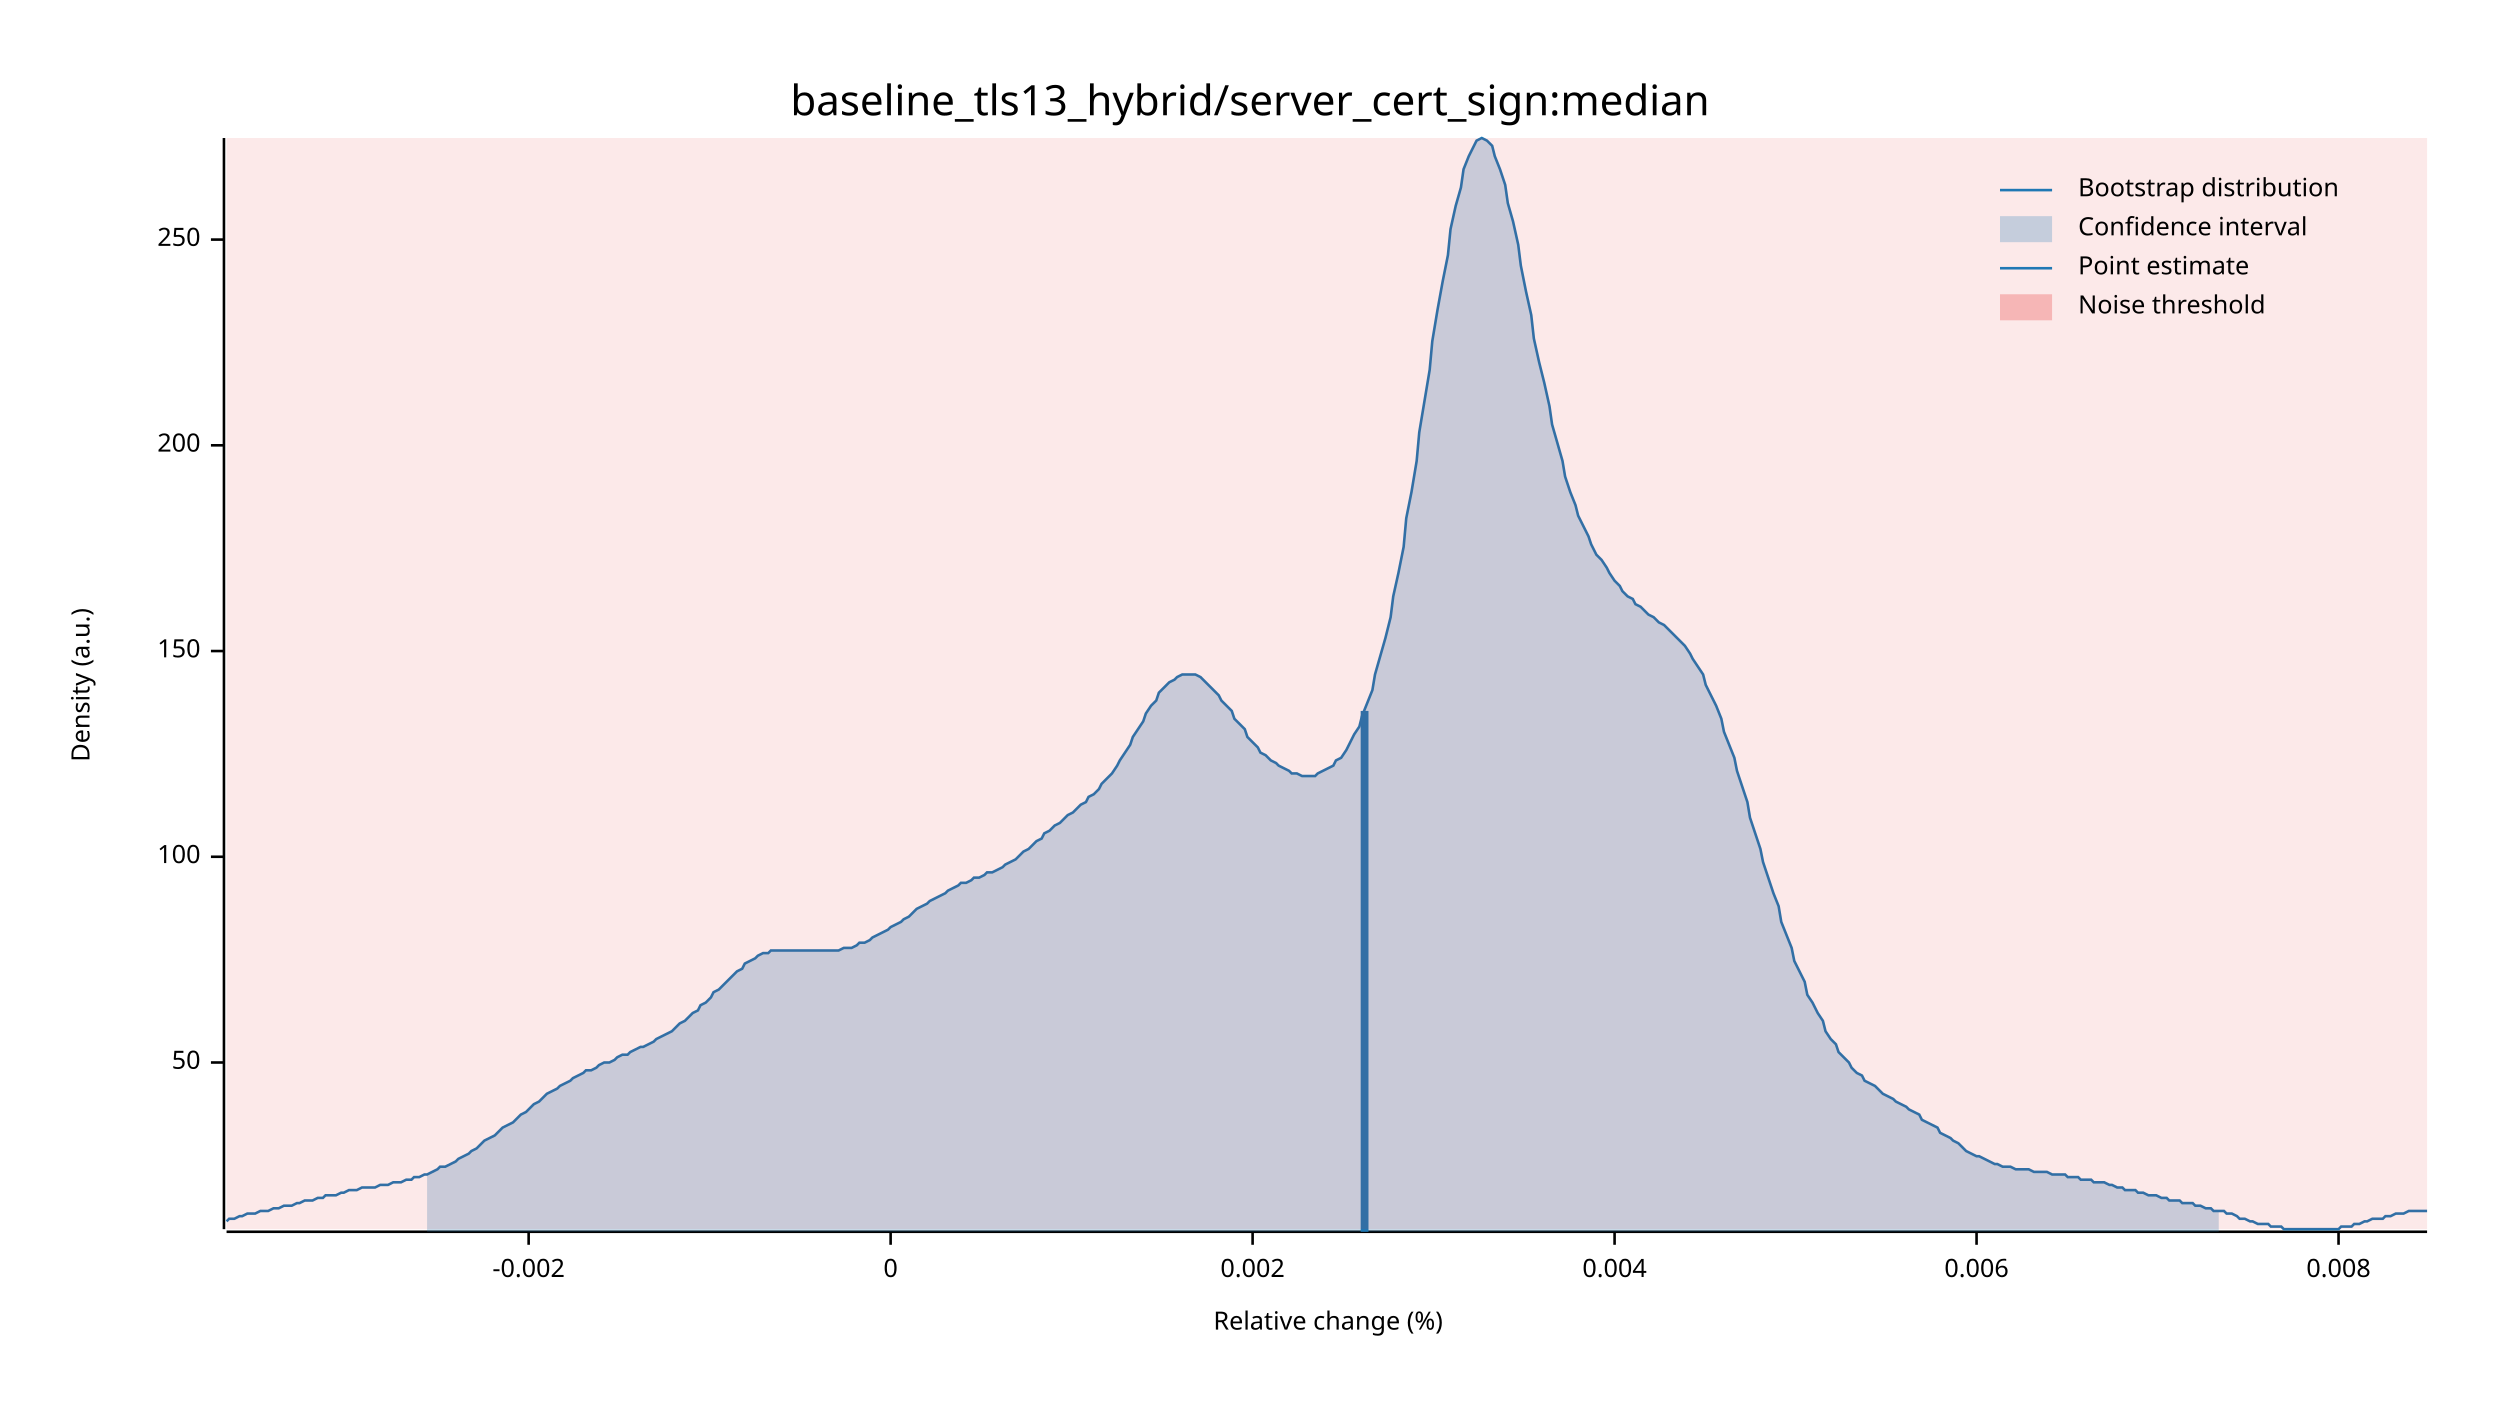
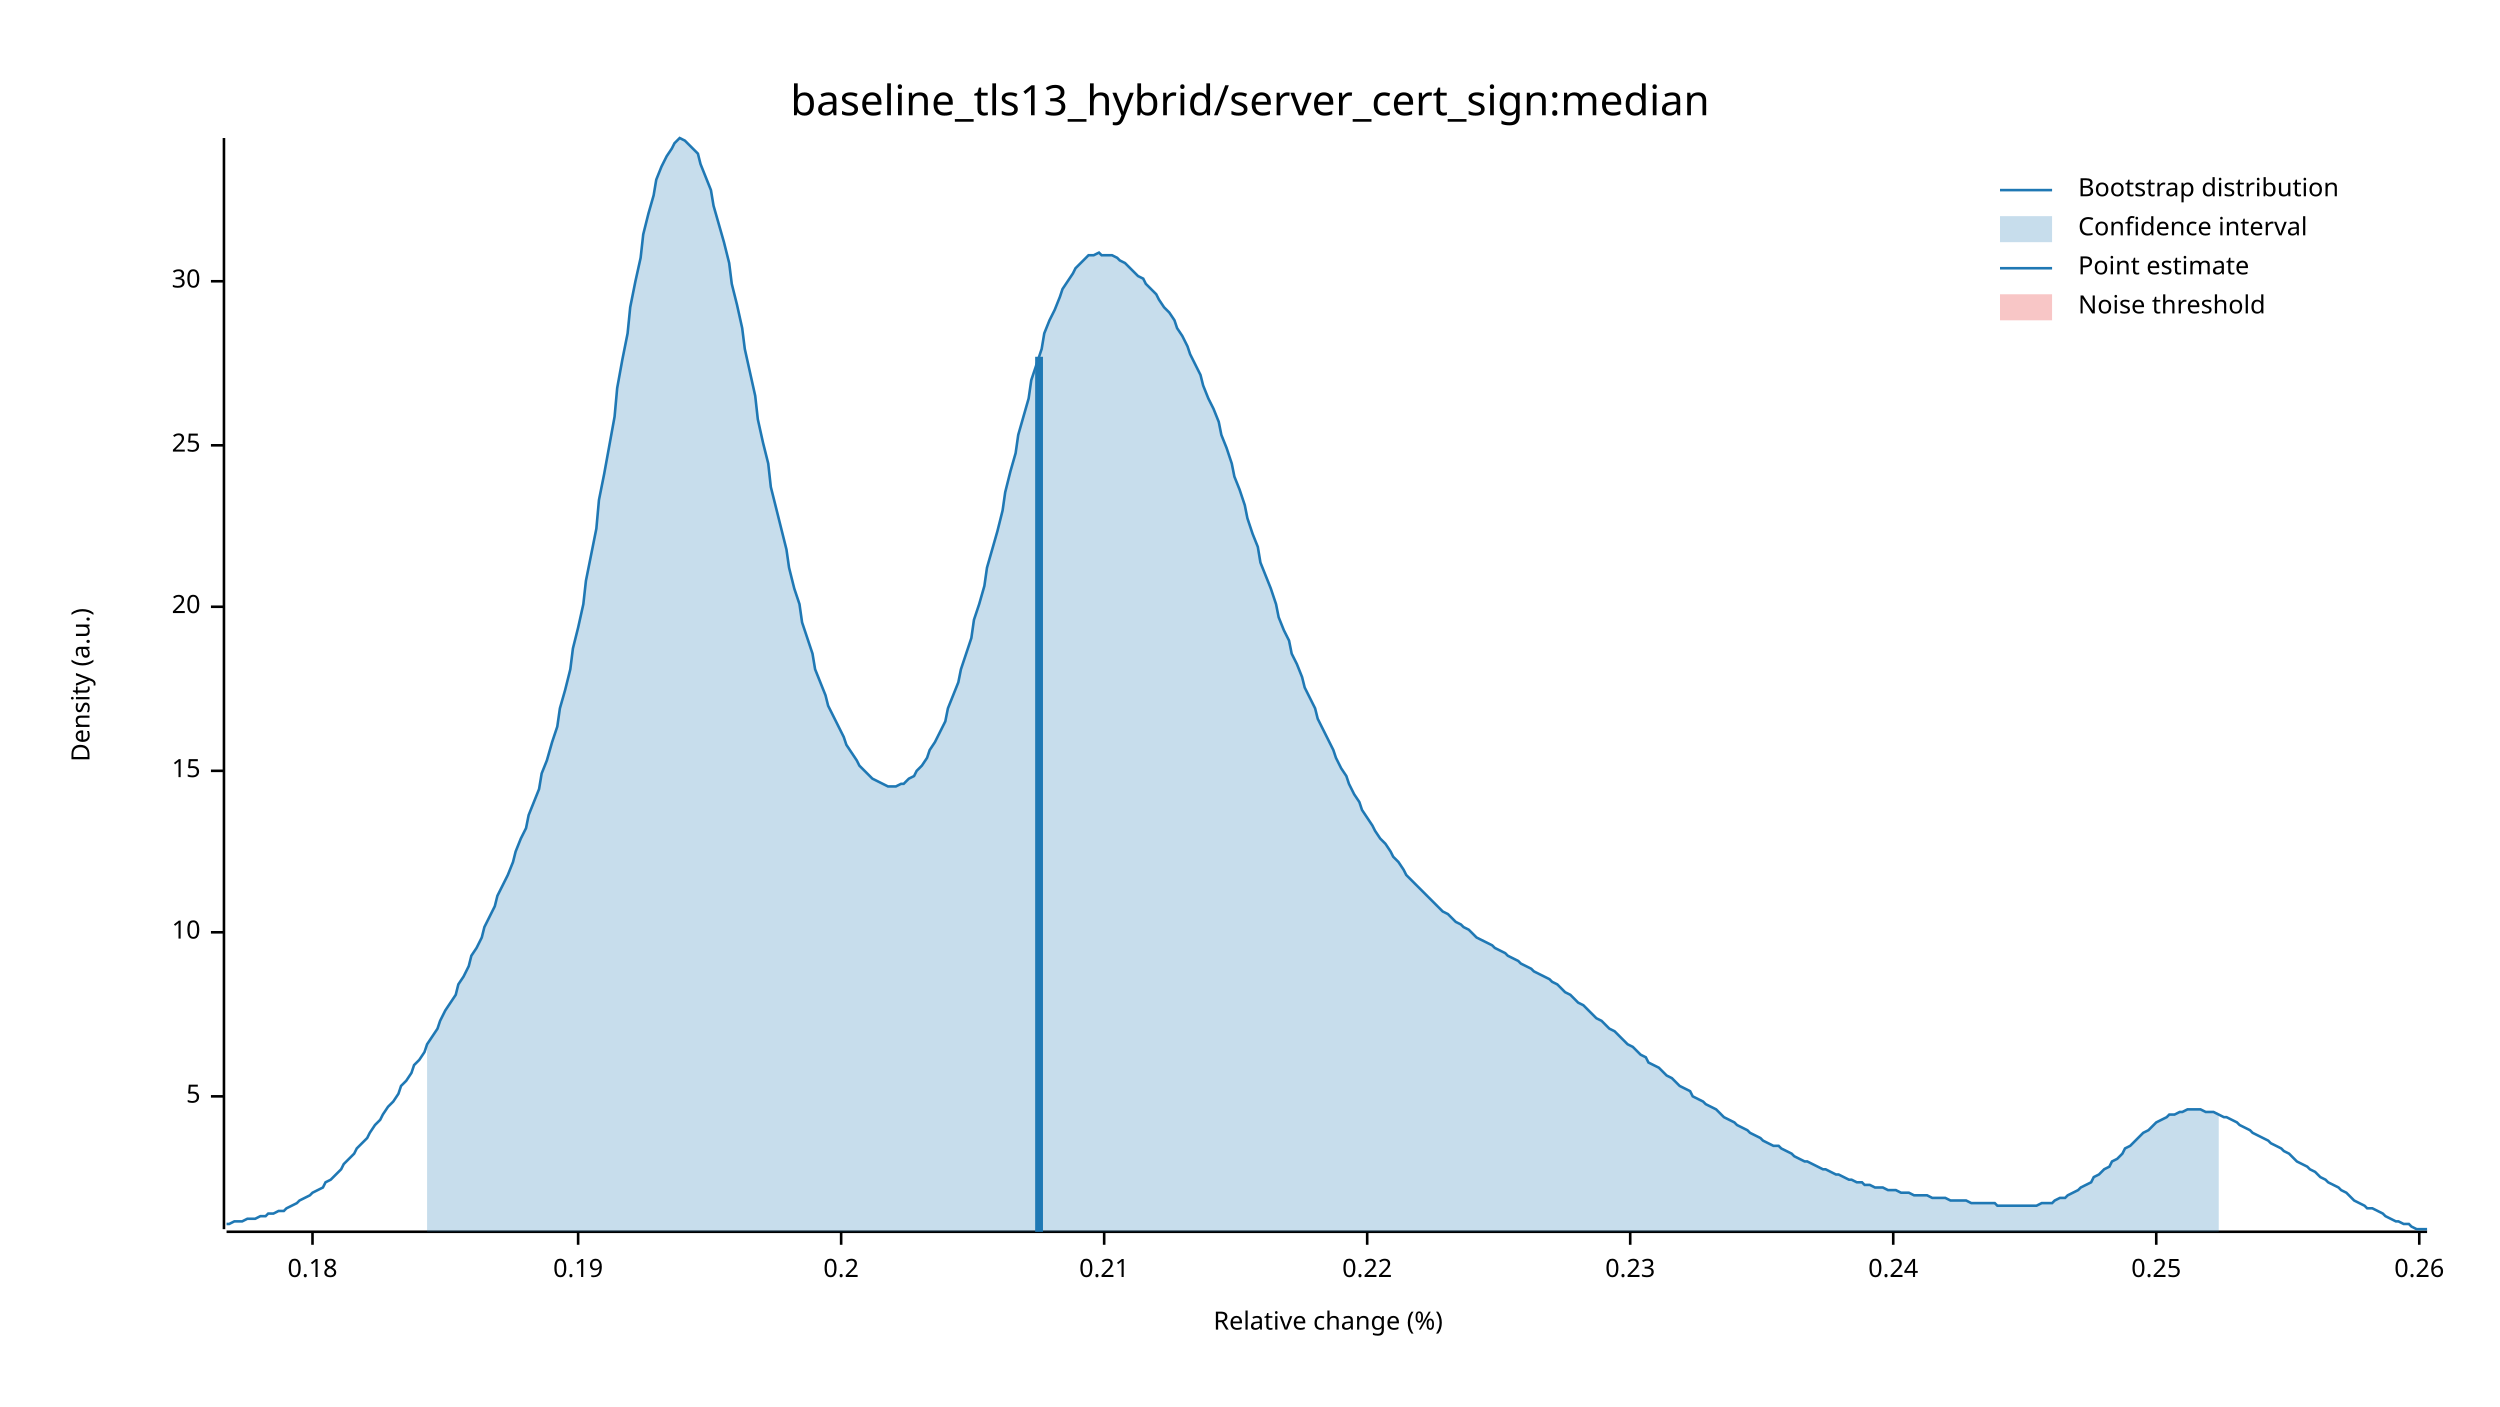
<svg xmlns="http://www.w3.org/2000/svg" width="960" height="540" viewBox="0 0 960 540">
  <text x="480" y="32" dy="0.76em" text-anchor="middle" font-family="sans-serif" font-size="16.129" opacity="1" fill="#000000">
baseline_tls13_hybrid/server_cert_sign:median
</text>
  <text x="27" y="263" dy="0.76em" text-anchor="middle" font-family="sans-serif" font-size="9.677" opacity="1" fill="#000000" transform="rotate(270, 27, 263)">
Density (a.u.)
</text>
  <text x="510" y="513" dy="-0.5ex" text-anchor="middle" font-family="sans-serif" font-size="9.677" opacity="1" fill="#000000">
Relative change (%)
</text>
  <polyline fill="none" opacity="1" stroke="#000000" stroke-width="1" points="86,53 86,472 " />
-   <text x="77" y="408" dy="0.5ex" text-anchor="end" font-family="sans-serif" font-size="9.677" opacity="1" fill="#000000">
- 50
+   <text x="77" y="421" dy="0.5ex" text-anchor="end" font-family="sans-serif" font-size="9.677" opacity="1" fill="#000000">
+ 5
</text>
-   <polyline fill="none" opacity="1" stroke="#000000" stroke-width="1" points="81,408 86,408 " />
-   <text x="77" y="329" dy="0.5ex" text-anchor="end" font-family="sans-serif" font-size="9.677" opacity="1" fill="#000000">
- 100
+   <polyline fill="none" opacity="1" stroke="#000000" stroke-width="1" points="81,421 86,421 " />
+   <text x="77" y="358" dy="0.5ex" text-anchor="end" font-family="sans-serif" font-size="9.677" opacity="1" fill="#000000">
+ 10
</text>
-   <polyline fill="none" opacity="1" stroke="#000000" stroke-width="1" points="81,329 86,329 " />
-   <text x="77" y="250" dy="0.5ex" text-anchor="end" font-family="sans-serif" font-size="9.677" opacity="1" fill="#000000">
- 150
+   <polyline fill="none" opacity="1" stroke="#000000" stroke-width="1" points="81,358 86,358 " />
+   <text x="77" y="296" dy="0.5ex" text-anchor="end" font-family="sans-serif" font-size="9.677" opacity="1" fill="#000000">
+ 15
</text>
-   <polyline fill="none" opacity="1" stroke="#000000" stroke-width="1" points="81,250 86,250 " />
+   <polyline fill="none" opacity="1" stroke="#000000" stroke-width="1" points="81,296 86,296 " />
+   <text x="77" y="233" dy="0.5ex" text-anchor="end" font-family="sans-serif" font-size="9.677" opacity="1" fill="#000000">
+ 20
+ </text>
+   <polyline fill="none" opacity="1" stroke="#000000" stroke-width="1" points="81,233 86,233 " />
  <text x="77" y="171" dy="0.5ex" text-anchor="end" font-family="sans-serif" font-size="9.677" opacity="1" fill="#000000">
- 200
+ 25
</text>
  <polyline fill="none" opacity="1" stroke="#000000" stroke-width="1" points="81,171 86,171 " />
-   <text x="77" y="92" dy="0.5ex" text-anchor="end" font-family="sans-serif" font-size="9.677" opacity="1" fill="#000000">
- 250
+   <text x="77" y="108" dy="0.5ex" text-anchor="end" font-family="sans-serif" font-size="9.677" opacity="1" fill="#000000">
+ 30
</text>
-   <polyline fill="none" opacity="1" stroke="#000000" stroke-width="1" points="81,92 86,92 " />
+   <polyline fill="none" opacity="1" stroke="#000000" stroke-width="1" points="81,108 86,108 " />
  <polyline fill="none" opacity="1" stroke="#000000" stroke-width="1" points="87,473 932,473 " />
-   <text x="203" y="483" dy="0.76em" text-anchor="middle" font-family="sans-serif" font-size="9.677" opacity="1" fill="#000000">
- -0.002
+   <text x="120" y="483" dy="0.76em" text-anchor="middle" font-family="sans-serif" font-size="9.677" opacity="1" fill="#000000">
+ 0.18
</text>
-   <polyline fill="none" opacity="1" stroke="#000000" stroke-width="1" points="203,473 203,478 " />
-   <text x="342" y="483" dy="0.76em" text-anchor="middle" font-family="sans-serif" font-size="9.677" opacity="1" fill="#000000">
- 0
+   <polyline fill="none" opacity="1" stroke="#000000" stroke-width="1" points="120,473 120,478 " />
+   <text x="222" y="483" dy="0.76em" text-anchor="middle" font-family="sans-serif" font-size="9.677" opacity="1" fill="#000000">
+ 0.19
</text>
-   <polyline fill="none" opacity="1" stroke="#000000" stroke-width="1" points="342,473 342,478 " />
-   <text x="481" y="483" dy="0.76em" text-anchor="middle" font-family="sans-serif" font-size="9.677" opacity="1" fill="#000000">
- 0.002
+   <polyline fill="none" opacity="1" stroke="#000000" stroke-width="1" points="222,473 222,478 " />
+   <text x="323" y="483" dy="0.76em" text-anchor="middle" font-family="sans-serif" font-size="9.677" opacity="1" fill="#000000">
+ 0.2
</text>
-   <polyline fill="none" opacity="1" stroke="#000000" stroke-width="1" points="481,473 481,478 " />
-   <text x="620" y="483" dy="0.76em" text-anchor="middle" font-family="sans-serif" font-size="9.677" opacity="1" fill="#000000">
- 0.004
+   <polyline fill="none" opacity="1" stroke="#000000" stroke-width="1" points="323,473 323,478 " />
+   <text x="424" y="483" dy="0.76em" text-anchor="middle" font-family="sans-serif" font-size="9.677" opacity="1" fill="#000000">
+ 0.21
</text>
-   <polyline fill="none" opacity="1" stroke="#000000" stroke-width="1" points="620,473 620,478 " />
-   <text x="759" y="483" dy="0.76em" text-anchor="middle" font-family="sans-serif" font-size="9.677" opacity="1" fill="#000000">
- 0.006
+   <polyline fill="none" opacity="1" stroke="#000000" stroke-width="1" points="424,473 424,478 " />
+   <text x="525" y="483" dy="0.76em" text-anchor="middle" font-family="sans-serif" font-size="9.677" opacity="1" fill="#000000">
+ 0.22
</text>
-   <polyline fill="none" opacity="1" stroke="#000000" stroke-width="1" points="759,473 759,478 " />
-   <text x="898" y="483" dy="0.76em" text-anchor="middle" font-family="sans-serif" font-size="9.677" opacity="1" fill="#000000">
- 0.008
+   <polyline fill="none" opacity="1" stroke="#000000" stroke-width="1" points="525,473 525,478 " />
+   <text x="626" y="483" dy="0.76em" text-anchor="middle" font-family="sans-serif" font-size="9.677" opacity="1" fill="#000000">
+ 0.23
</text>
-   <polyline fill="none" opacity="1" stroke="#000000" stroke-width="1" points="898,473 898,478 " />
-   <polyline fill="none" opacity="1" stroke="#1F78B4" stroke-width="1" points="87,469 88,468 90,468 92,467 93,467 95,466 97,466 98,466 100,465 102,465 103,465 105,464 107,464 109,463 110,463 112,463 114,462 115,462 117,461 119,461 120,461 122,460 124,460 125,459 127,459 129,459 131,458 132,458 134,457 136,457 137,457 139,456 141,456 142,456 144,456 146,455 147,455 149,455 151,454 153,454 154,454 156,453 158,453 159,452 161,452 163,451 164,451 166,450 168,449 169,448 171,448 173,447 175,446 176,445 178,444 180,443 181,442 183,441 185,439 186,438 188,437 190,436 191,435 193,433 195,432 197,431 198,430 200,428 202,427 203,426 205,424 207,423 208,422 210,420 212,419 214,418 215,417 217,416 219,415 220,414 222,413 224,412 225,411 227,411 229,410 230,409 232,408 234,408 236,407 237,406 239,405 241,405 242,404 244,403 246,402 247,402 249,401 251,400 252,399 254,398 256,397 258,396 259,395 261,393 263,392 264,391 266,389 268,388 269,386 271,385 273,383 274,381 276,380 278,378 280,376 281,375 283,373 285,372 286,370 288,369 290,368 291,367 293,366 295,366 296,365 298,365 300,365 302,365 303,365 305,365 307,365 308,365 310,365 312,365 313,365 315,365 317,365 318,365 320,365 322,365 324,364 325,364 327,364 329,363 330,362 332,362 334,361 335,360 337,359 339,358 341,357 342,356 344,355 346,354 347,353 349,352 351,350 352,349 354,348 356,347 357,346 359,345 361,344 363,343 364,342 366,341 368,340 369,339 371,339 373,338 374,337 376,337 378,336 379,335 381,335 383,334 385,333 386,332 388,331 390,330 391,329 393,327 395,326 396,325 398,323 400,322 401,320 403,319 405,317 407,316 408,315 410,313 412,312 413,311 415,309 417,308 418,306 420,305 422,303 423,301 425,299 427,297 429,294 430,292 432,289 434,286 435,283 437,280 439,277 440,274 442,271 444,269 445,266 447,264 449,262 451,261 452,260 454,259 456,259 457,259 459,259 461,260 462,261 464,263 466,265 468,267 469,269 471,271 473,273 474,276 476,278 478,280 479,283 481,285 483,287 484,289 486,290 488,292 490,293 491,294 493,295 495,296 496,297 498,297 500,298 501,298 503,298 505,298 506,297 508,296 510,295 512,294 513,292 515,291 517,288 518,286 520,282 522,279 523,275 525,270 527,265 528,259 530,252 532,245 534,237 535,229 537,220 539,210 540,199 542,189 544,177 545,166 547,154 549,142 550,131 552,119 554,108 556,98 557,88 559,79 561,72 562,65 564,60 566,56 567,54 569,53 571,54 573,56 574,60 576,65 578,71 579,78 581,85 583,94 584,102 586,112 588,121 589,130 591,139 593,147 595,156 596,163 598,170 600,177 601,183 603,189 605,194 606,198 608,202 610,206 611,209 613,213 615,215 617,218 618,220 620,223 622,225 623,227 625,229 627,230 628,232 630,233 632,235 633,236 635,237 637,239 639,240 640,241 642,243 644,245 645,246 647,248 649,251 650,253 652,256 654,259 655,263 657,267 659,271 661,276 662,281 664,286 666,291 667,296 669,302 671,308 672,314 674,320 676,326 677,331 679,337 681,343 683,348 684,354 686,359 688,364 689,369 691,373 693,377 694,382 696,385 698,389 700,392 701,396 703,399 705,401 706,404 708,406 710,408 711,410 713,412 715,413 716,415 718,416 720,417 722,419 723,420 725,421 727,422 728,423 730,424 732,425 733,426 735,427 737,428 738,430 740,431 742,432 744,433 745,435 747,436 749,437 750,438 752,439 754,441 755,442 757,443 759,444 760,444 762,445 764,446 766,447 767,447 769,448 771,448 772,448 774,449 776,449 777,449 779,449 781,450 782,450 784,450 786,450 788,451 789,451 791,451 793,451 794,452 796,452 798,452 799,453 801,453 803,453 804,454 806,454 808,454 810,455 811,455 813,456 815,456 816,457 818,457 820,457 821,458 823,458 825,459 827,459 828,459 830,460 832,460 833,461 835,461 837,461 838,462 840,462 842,462 843,463 845,463 847,464 849,464 850,465 852,465 854,465 855,466 857,466 859,467 860,468 862,468 864,469 865,469 867,470 869,470 871,470 872,471 874,471 876,471 877,472 879,472 881,472 882,472 884,472 886,472 887,472 889,472 891,472 893,472 894,472 896,472 898,472 899,471 901,471 903,471 904,470 906,470 908,469 909,469 911,468 913,468 915,468 916,467 918,467 920,466 921,466 923,466 925,465 926,465 928,465 930,465 932,465 " />
-   <polygon opacity="0.25" fill="#1F78B4" points="164,451 166,450 168,449 169,448 171,448 173,447 175,446 176,445 178,444 180,443 181,442 183,441 185,439 186,438 188,437 190,436 191,435 193,433 195,432 197,431 198,430 200,428 202,427 203,426 205,424 207,423 208,422 210,420 212,419 214,418 215,417 217,416 219,415 220,414 222,413 224,412 225,411 227,411 229,410 230,409 232,408 234,408 236,407 237,406 239,405 241,405 242,404 244,403 246,402 247,402 249,401 251,400 252,399 254,398 256,397 258,396 259,395 261,393 263,392 264,391 266,389 268,388 269,386 271,385 273,383 274,381 276,380 278,378 280,376 281,375 283,373 285,372 286,370 288,369 290,368 291,367 293,366 295,366 296,365 298,365 300,365 302,365 303,365 305,365 307,365 308,365 310,365 312,365 313,365 315,365 317,365 318,365 320,365 322,365 324,364 325,364 327,364 329,363 330,362 332,362 334,361 335,360 337,359 339,358 341,357 342,356 344,355 346,354 347,353 349,352 351,350 352,349 354,348 356,347 357,346 359,345 361,344 363,343 364,342 366,341 368,340 369,339 371,339 373,338 374,337 376,337 378,336 379,335 381,335 383,334 385,333 386,332 388,331 390,330 391,329 393,327 395,326 396,325 398,323 400,322 401,320 403,319 405,317 407,316 408,315 410,313 412,312 413,311 415,309 417,308 418,306 420,305 422,303 423,301 425,299 427,297 429,294 430,292 432,289 434,286 435,283 437,280 439,277 440,274 442,271 444,269 445,266 447,264 449,262 451,261 452,260 454,259 456,259 457,259 459,259 461,260 462,261 464,263 466,265 468,267 469,269 471,271 473,273 474,276 476,278 478,280 479,283 481,285 483,287 484,289 486,290 488,292 490,293 491,294 493,295 495,296 496,297 498,297 500,298 501,298 503,298 505,298 506,297 508,296 510,295 512,294 513,292 515,291 517,288 518,286 520,282 522,279 523,275 525,270 527,265 528,259 530,252 532,245 534,237 535,229 537,220 539,210 540,199 542,189 544,177 545,166 547,154 549,142 550,131 552,119 554,108 556,98 557,88 559,79 561,72 562,65 564,60 566,56 567,54 569,53 571,54 573,56 574,60 576,65 578,71 579,78 581,85 583,94 584,102 586,112 588,121 589,130 591,139 593,147 595,156 596,163 598,170 600,177 601,183 603,189 605,194 606,198 608,202 610,206 611,209 613,213 615,215 617,218 618,220 620,223 622,225 623,227 625,229 627,230 628,232 630,233 632,235 633,236 635,237 637,239 639,240 640,241 642,243 644,245 645,246 647,248 649,251 650,253 652,256 654,259 655,263 657,267 659,271 661,276 662,281 664,286 666,291 667,296 669,302 671,308 672,314 674,320 676,326 677,331 679,337 681,343 683,348 684,354 686,359 688,364 689,369 691,373 693,377 694,382 696,385 698,389 700,392 701,396 703,399 705,401 706,404 708,406 710,408 711,410 713,412 715,413 716,415 718,416 720,417 722,419 723,420 725,421 727,422 728,423 730,424 732,425 733,426 735,427 737,428 738,430 740,431 742,432 744,433 745,435 747,436 749,437 750,438 752,439 754,441 755,442 757,443 759,444 760,444 762,445 764,446 766,447 767,447 769,448 771,448 772,448 774,449 776,449 777,449 779,449 781,450 782,450 784,450 786,450 788,451 789,451 791,451 793,451 794,452 796,452 798,452 799,453 801,453 803,453 804,454 806,454 808,454 810,455 811,455 813,456 815,456 816,457 818,457 820,457 821,458 823,458 825,459 827,459 828,459 830,460 832,460 833,461 835,461 837,461 838,462 840,462 842,462 843,463 845,463 847,464 849,464 850,465 852,465 852,473 164,473 " />
-   <polyline fill="none" opacity="1" stroke="#1F78B4" stroke-width="3" points="524,473 524,273 " />
-   <rect x="87" y="53" width="845" height="419" opacity="0.1" fill="#E31A1C" stroke="none" />
+   <polyline fill="none" opacity="1" stroke="#000000" stroke-width="1" points="626,473 626,478 " />
+   <text x="727" y="483" dy="0.76em" text-anchor="middle" font-family="sans-serif" font-size="9.677" opacity="1" fill="#000000">
+ 0.24
+ </text>
+   <polyline fill="none" opacity="1" stroke="#000000" stroke-width="1" points="727,473 727,478 " />
+   <text x="828" y="483" dy="0.76em" text-anchor="middle" font-family="sans-serif" font-size="9.677" opacity="1" fill="#000000">
+ 0.25
+ </text>
+   <polyline fill="none" opacity="1" stroke="#000000" stroke-width="1" points="828,473 828,478 " />
+   <text x="929" y="483" dy="0.76em" text-anchor="middle" font-family="sans-serif" font-size="9.677" opacity="1" fill="#000000">
+ 0.26
+ </text>
+   <polyline fill="none" opacity="1" stroke="#000000" stroke-width="1" points="929,473 929,478 " />
+   <polyline fill="none" opacity="1" stroke="#1F78B4" stroke-width="1" points="87,470 88,470 90,469 92,469 93,469 95,468 97,468 98,468 100,467 102,467 103,466 105,466 107,465 109,465 110,464 112,463 114,462 115,461 117,460 119,459 120,458 122,457 124,456 125,454 127,453 129,451 131,449 132,447 134,445 136,443 137,441 139,439 141,437 142,435 144,432 146,430 147,428 149,425 151,423 153,420 154,417 156,415 158,412 159,409 161,407 163,404 164,401 166,398 168,395 169,392 171,388 173,385 175,382 176,378 178,375 180,371 181,367 183,364 185,360 186,356 188,352 190,348 191,344 193,340 195,336 197,331 198,327 200,322 202,318 203,313 205,308 207,303 208,297 210,292 212,285 214,279 215,272 217,265 219,257 220,249 222,241 224,232 225,223 227,213 229,203 230,192 232,182 234,171 236,160 237,149 239,138 241,128 242,118 244,108 246,99 247,90 249,82 251,75 252,69 254,64 256,60 258,57 259,55 261,53 263,54 264,55 266,57 268,59 269,63 271,68 273,73 274,79 276,86 278,93 280,101 281,109 283,117 285,126 286,134 288,143 290,152 291,161 293,170 295,178 296,187 298,195 300,203 302,211 303,218 305,226 307,232 308,239 310,245 312,251 313,257 315,262 317,267 318,271 320,275 322,279 324,283 325,286 327,289 329,292 330,294 332,296 334,298 335,299 337,300 339,301 341,302 342,302 344,302 346,301 347,301 349,299 351,298 352,296 354,294 356,291 357,288 359,285 361,281 363,277 364,272 366,267 368,262 369,257 371,251 373,245 374,238 376,232 378,225 379,218 381,211 383,204 385,196 386,189 388,181 390,174 391,167 393,160 395,153 396,146 398,140 400,134 401,128 403,123 405,119 407,114 408,111 410,108 412,105 413,103 415,101 417,99 418,98 420,98 422,97 423,98 425,98 427,98 429,99 430,100 432,101 434,103 435,104 437,106 439,107 440,109 442,111 444,113 445,115 447,118 449,120 451,123 452,126 454,129 456,133 457,136 459,140 461,144 462,148 464,153 466,157 468,162 469,167 471,172 473,178 474,183 476,188 478,194 479,199 481,205 483,210 484,216 486,221 488,226 490,232 491,237 493,242 495,246 496,251 498,255 500,260 501,264 503,268 505,272 506,276 508,280 510,284 512,288 513,291 515,295 517,298 518,301 520,305 522,308 523,311 525,314 527,317 528,319 530,322 532,324 534,327 535,329 537,331 539,334 540,336 542,338 544,340 545,341 547,343 549,345 550,346 552,348 554,350 556,351 557,352 559,354 561,355 562,356 564,357 566,359 567,360 569,361 571,362 573,363 574,364 576,365 578,366 579,367 581,368 583,369 584,370 586,371 588,372 589,373 591,374 593,375 595,376 596,377 598,378 600,380 601,381 603,382 605,384 606,385 608,386 610,388 611,389 613,391 615,392 617,394 618,395 620,396 622,398 623,399 625,401 627,402 628,403 630,405 632,406 633,408 635,409 637,410 639,412 640,413 642,414 644,416 645,417 647,418 649,419 650,421 652,422 654,423 655,424 657,425 659,426 661,428 662,429 664,430 666,431 667,432 669,433 671,434 672,435 674,436 676,437 677,438 679,439 681,440 683,440 684,441 686,442 688,443 689,444 691,445 693,446 694,446 696,447 698,448 700,449 701,449 703,450 705,451 706,451 708,452 710,453 711,453 713,454 715,454 716,455 718,455 720,456 722,456 723,456 725,457 727,457 728,457 730,458 732,458 733,458 735,459 737,459 738,459 740,459 742,460 744,460 745,460 747,460 749,461 750,461 752,461 754,461 755,461 757,462 759,462 760,462 762,462 764,462 766,462 767,463 769,463 771,463 772,463 774,463 776,463 777,463 779,463 781,463 782,463 784,462 786,462 788,462 789,461 791,460 793,460 794,459 796,458 798,457 799,456 801,455 803,454 804,452 806,451 808,449 810,448 811,446 813,445 815,443 816,441 818,440 820,438 821,437 823,435 825,434 827,432 828,431 830,430 832,429 833,428 835,428 837,427 838,427 840,426 842,426 843,426 845,426 847,427 849,427 850,427 852,428 854,429 855,429 857,430 859,431 860,432 862,433 864,434 865,435 867,436 869,437 871,438 872,439 874,440 876,441 877,442 879,443 881,445 882,446 884,447 886,448 887,449 889,450 891,452 893,453 894,454 896,455 898,456 899,457 901,458 903,460 904,461 906,462 908,463 909,464 911,464 913,465 915,466 916,467 918,468 920,469 921,469 923,470 925,470 926,471 928,472 930,472 932,472 " />
+   <polygon opacity="0.25" fill="#1F78B4" points="164,401 166,398 168,395 169,392 171,388 173,385 175,382 176,378 178,375 180,371 181,367 183,364 185,360 186,356 188,352 190,348 191,344 193,340 195,336 197,331 198,327 200,322 202,318 203,313 205,308 207,303 208,297 210,292 212,285 214,279 215,272 217,265 219,257 220,249 222,241 224,232 225,223 227,213 229,203 230,192 232,182 234,171 236,160 237,149 239,138 241,128 242,118 244,108 246,99 247,90 249,82 251,75 252,69 254,64 256,60 258,57 259,55 261,53 263,54 264,55 266,57 268,59 269,63 271,68 273,73 274,79 276,86 278,93 280,101 281,109 283,117 285,126 286,134 288,143 290,152 291,161 293,170 295,178 296,187 298,195 300,203 302,211 303,218 305,226 307,232 308,239 310,245 312,251 313,257 315,262 317,267 318,271 320,275 322,279 324,283 325,286 327,289 329,292 330,294 332,296 334,298 335,299 337,300 339,301 341,302 342,302 344,302 346,301 347,301 349,299 351,298 352,296 354,294 356,291 357,288 359,285 361,281 363,277 364,272 366,267 368,262 369,257 371,251 373,245 374,238 376,232 378,225 379,218 381,211 383,204 385,196 386,189 388,181 390,174 391,167 393,160 395,153 396,146 398,140 400,134 401,128 403,123 405,119 407,114 408,111 410,108 412,105 413,103 415,101 417,99 418,98 420,98 422,97 423,98 425,98 427,98 429,99 430,100 432,101 434,103 435,104 437,106 439,107 440,109 442,111 444,113 445,115 447,118 449,120 451,123 452,126 454,129 456,133 457,136 459,140 461,144 462,148 464,153 466,157 468,162 469,167 471,172 473,178 474,183 476,188 478,194 479,199 481,205 483,210 484,216 486,221 488,226 490,232 491,237 493,242 495,246 496,251 498,255 500,260 501,264 503,268 505,272 506,276 508,280 510,284 512,288 513,291 515,295 517,298 518,301 520,305 522,308 523,311 525,314 527,317 528,319 530,322 532,324 534,327 535,329 537,331 539,334 540,336 542,338 544,340 545,341 547,343 549,345 550,346 552,348 554,350 556,351 557,352 559,354 561,355 562,356 564,357 566,359 567,360 569,361 571,362 573,363 574,364 576,365 578,366 579,367 581,368 583,369 584,370 586,371 588,372 589,373 591,374 593,375 595,376 596,377 598,378 600,380 601,381 603,382 605,384 606,385 608,386 610,388 611,389 613,391 615,392 617,394 618,395 620,396 622,398 623,399 625,401 627,402 628,403 630,405 632,406 633,408 635,409 637,410 639,412 640,413 642,414 644,416 645,417 647,418 649,419 650,421 652,422 654,423 655,424 657,425 659,426 661,428 662,429 664,430 666,431 667,432 669,433 671,434 672,435 674,436 676,437 677,438 679,439 681,440 683,440 684,441 686,442 688,443 689,444 691,445 693,446 694,446 696,447 698,448 700,449 701,449 703,450 705,451 706,451 708,452 710,453 711,453 713,454 715,454 716,455 718,455 720,456 722,456 723,456 725,457 727,457 728,457 730,458 732,458 733,458 735,459 737,459 738,459 740,459 742,460 744,460 745,460 747,460 749,461 750,461 752,461 754,461 755,461 757,462 759,462 760,462 762,462 764,462 766,462 767,463 769,463 771,463 772,463 774,463 776,463 777,463 779,463 781,463 782,463 784,462 786,462 788,462 789,461 791,460 793,460 794,459 796,458 798,457 799,456 801,455 803,454 804,452 806,451 808,449 810,448 811,446 813,445 815,443 816,441 818,440 820,438 821,437 823,435 825,434 827,432 828,431 830,430 832,429 833,428 835,428 837,427 838,427 840,426 842,426 843,426 845,426 847,427 849,427 850,427 852,428 852,473 164,473 " />
+   <polyline fill="none" opacity="1" stroke="#1F78B4" stroke-width="3" points="399,473 399,137 " />
+   <rect x="509" y="53" width="0" height="419" opacity="0.1" fill="#E31A1C" stroke="none" />
  <text x="798" y="68" dy="0.76em" text-anchor="start" font-family="sans-serif" font-size="9.677" opacity="1" fill="#000000">
Bootstrap distribution
</text>
  <text x="798" y="83" dy="0.76em" text-anchor="start" font-family="sans-serif" font-size="9.677" opacity="1" fill="#000000">
Confidence interval
</text>
  <text x="798" y="98" dy="0.76em" text-anchor="start" font-family="sans-serif" font-size="9.677" opacity="1" fill="#000000">
Point estimate
</text>
  <text x="798" y="113" dy="0.76em" text-anchor="start" font-family="sans-serif" font-size="9.677" opacity="1" fill="#000000">
Noise threshold
</text>
  <polyline fill="none" opacity="1" stroke="#1F78B4" stroke-width="1" points="768,73 788,73 " />
  <rect x="768" y="83" width="20" height="10" opacity="0.25" fill="#1F78B4" stroke="none" />
  <polyline fill="none" opacity="1" stroke="#1F78B4" stroke-width="1" points="768,103 788,103 " />
  <rect x="768" y="113" width="20" height="10" opacity="0.25" fill="#E31A1C" stroke="none" />
</svg>
